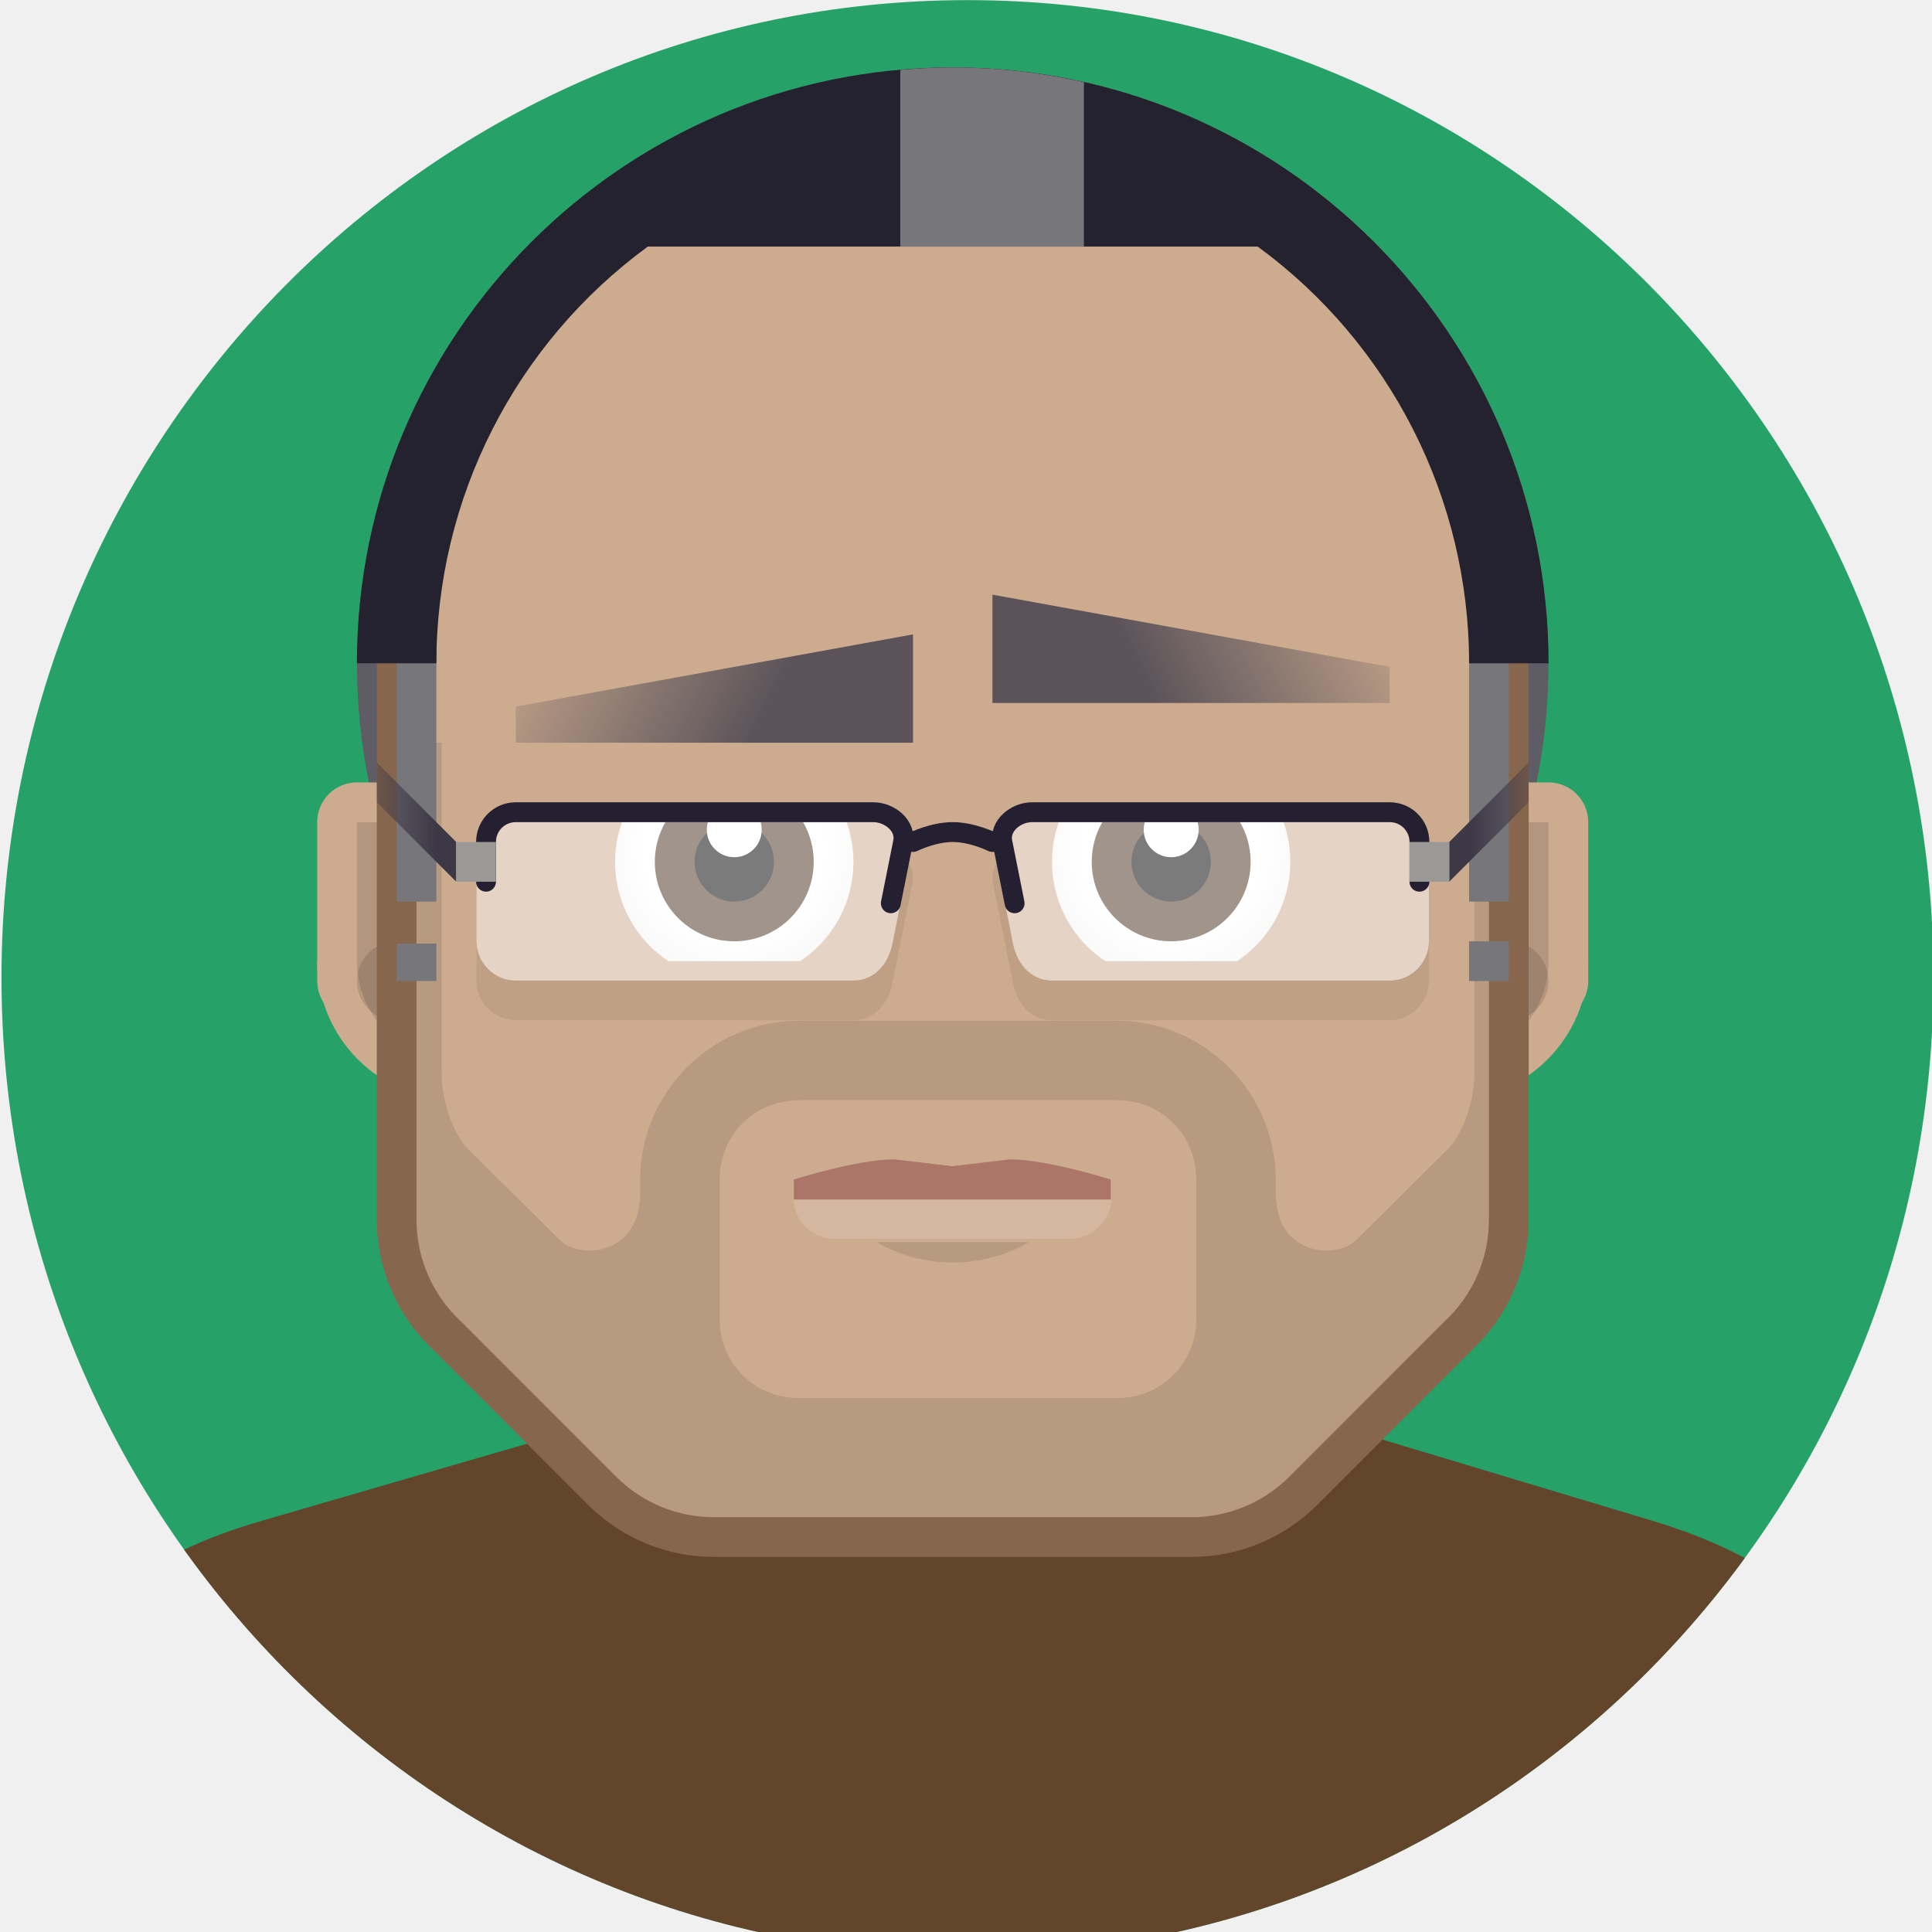
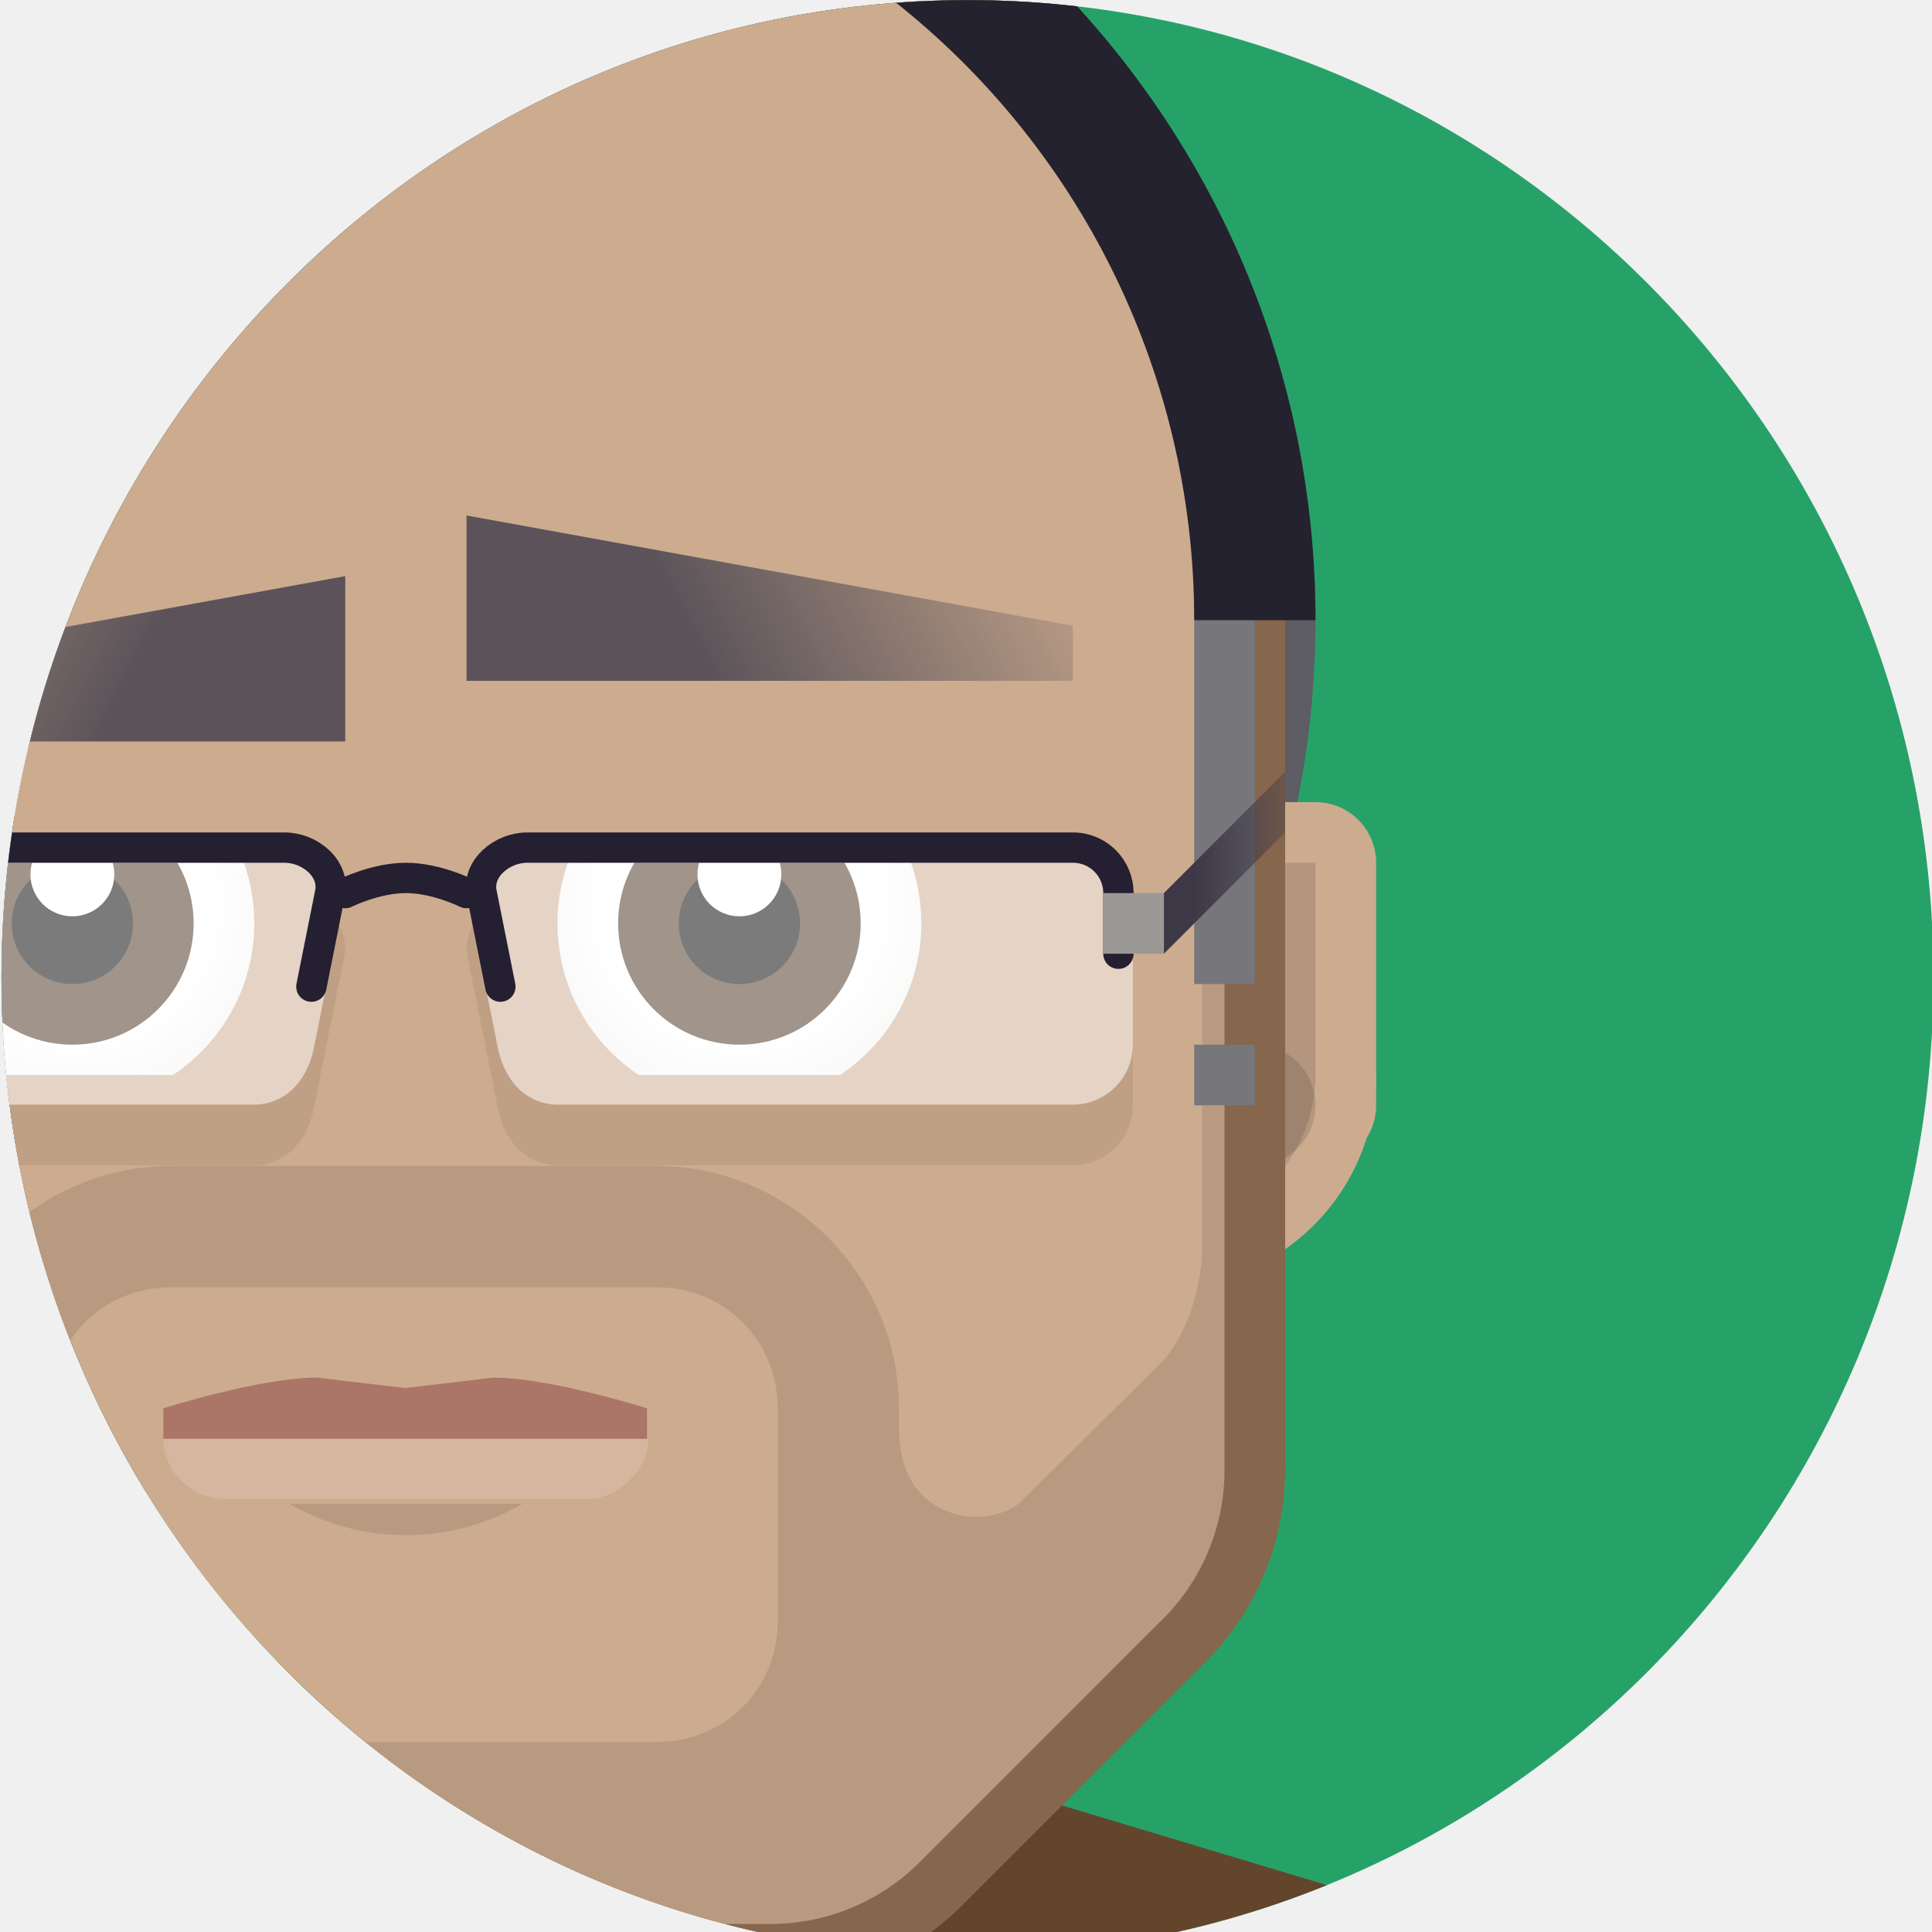
<svg xmlns="http://www.w3.org/2000/svg" xmlns:xlink="http://www.w3.org/1999/xlink" height="180" width="180" version="1.1" id="svg120">
  <defs id="defs24">
    <linearGradient id="c">
      <stop offset="0" stop-color="#fff" id="stop2" />
      <stop offset=".727" stop-color="#fff" id="stop4" />
      <stop offset="1" stop-color="#f6f5f4" id="stop6" />
    </linearGradient>
-     <linearGradient xlink:href="#a" id="g" gradientUnits="userSpaceOnUse" x1="52.954" y1="229.984" x2="39.951" y2="223.426" gradientTransform="matrix(-1,0,0,1,1180,257)" />
+     <linearGradient xlink:href="#a" id="g" gradientUnits="userSpaceOnUse" x1="52.954" y1="229.984" x2="39.951" y2="223.426" gradientTransform="matrix(-1.526717,0,0,1.526717,1186.175,135.7941)" />
    <linearGradient id="a">
      <stop offset="0" stop-color="#4b4752" id="stop10" />
      <stop offset="1" stop-color="#4b4752" stop-opacity="0" id="stop12" />
    </linearGradient>
    <linearGradient xlink:href="#b" id="i" gradientUnits="userSpaceOnUse" gradientTransform="matrix(0.8,0,0,1,18.5,0)" x1="88.781" y1="232.5" x2="94.5" y2="232.5" />
    <linearGradient id="b">
      <stop offset="0" stop-color="#3d3846" id="stop16" />
      <stop offset="1" stop-color="#3d3846" stop-opacity="0" id="stop18" />
    </linearGradient>
    <radialGradient xlink:href="#c" id="d" gradientUnits="userSpaceOnUse" gradientTransform="matrix(0.9088,0,0,0.9088,30.459,21.198)" cx="334" cy="231.209" fx="334" fy="231.209" r="7" />
    <radialGradient xlink:href="#c" id="e" gradientUnits="userSpaceOnUse" gradientTransform="matrix(0.9088,0,0,0.9088,30.459,21.198)" cx="334" cy="231.209" fx="334" fy="231.209" r="7" />
    <clipPath clipPathUnits="userSpaceOnUse" id="f" />
    <clipPath clipPathUnits="userSpaceOnUse" id="clipPath1017">
      <ellipse style="fill:#86664c;fill-opacity:1;stroke:none;stroke-width:1;stroke-opacity:1;stop-color:#000000" id="ellipse1019" cx="1116.744" cy="498.826" rx="48.641" ry="49.217" />
    </clipPath>
    <radialGradient xlink:href="#c" id="d-3" gradientUnits="userSpaceOnUse" gradientTransform="matrix(0.9088,0,0,0.9088,30.459,21.198)" cx="334" cy="231.209" fx="334" fy="231.209" r="7" />
    <radialGradient xlink:href="#c" id="e-3" gradientUnits="userSpaceOnUse" gradientTransform="matrix(0.9088,0,0,0.9088,30.459,21.198)" cx="334" cy="231.209" fx="334" fy="231.209" r="7" />
  </defs>
  <g id="g181" clip-path="url(#clipPath1017)" transform="matrix(1.850302,0,0,1.850302,-1976.174,-831.9014)">
    <rect width="98.692" height="98.435" x="1068.103" y="449.609" rx="0" ry="0" fill="#99c1f1" id="rect26" style="stroke-width:0.719;fill:#26a269" />
-     <path d="M 128.17,142.449 V 119.27 c 0,-8.41 -7.438,-12.85 -15.18,-15.18 L 64.856,89.614 15.01,104.092 c -8.076,2.345 -15.18,6.77 -15.18,15.179 v 23.178 z" fill="#63452c" id="path28" transform="matrix(0.7142908,0,0,0.7142908,1070.502,451.8211)" />
-     <circle style="font-variation-settings:normal" cx="1116" cy="483" r="30" fill="#5e5c64" id="circle30" />
-     <g transform="translate(692,77)" id="g48">
+     <path d="m 1158.774,588.574 v -25.277 c 0,-9.171 -8.111,-14.013 -16.554,-16.554 l -52.491,-15.786 -54.358,15.789 c -8.807,2.557 -16.554,7.383 -16.554,16.553 v 25.276 z" fill="#63452c" id="path28" style="stroke-width:1.091" />
+     <circle style="font-variation-settings:normal;stroke-width:1.527" cx="1088.465" cy="480.832" r="45.801" fill="#5e5c64" id="circle30" />
+     <g transform="matrix(1.526717,0,0,1.526717,441.137,-139.0149)" id="g48">
      <rect style="font-variation-settings:normal" width="8" height="12" x="448" y="412" rx="2" ry="2" fill="#cdab8f" id="rect32" />
      <path style="font-variation-settings:normal" d="m 456,421 a 7,7 0 0 1 -7,7 v -7 z" fill="#cdab8f" id="path34" />
      <path style="font-variation-settings:normal" d="m 454,414 v 7 a 5,5 0 0 1 -10,0 c 0,-1.573 0.742,-5.054 2,-5.998 V 414 h 3 z" opacity="0.124" id="path36" />
      <circle style="font-variation-settings:normal" cx="452" cy="422" r="2" opacity="0.124" id="circle38" />
      <rect style="font-variation-settings:normal" width="8" height="12" x="-400" y="412" rx="2" ry="2" transform="scale(-1,1)" fill="#cdab8f" id="rect40" />
      <path style="font-variation-settings:normal" d="m 392,421 a 7,7 0 0 0 7,7 v -7 z" fill="#cdab8f" id="path42" />
      <path style="font-variation-settings:normal" d="m 394,414 v 7 a 5,5 0 0 0 10,0 c 0,-1.573 -0.742,-5.054 -2,-5.998 V 414 h -3 z" opacity="0.124" id="path44" />
      <circle style="font-variation-settings:normal" cx="-396" cy="422" r="2" transform="scale(-1,1)" opacity="0.124" id="circle46" />
    </g>
-     <path d="m 1116,455 a 28,28 0 0 0 -28,28 v 28 c 0,2.308 0.967,4.38 2.52,5.838 l 7.855,7.86 A 7.974,7.974 0 0 0 1104,527 h 24 a 7.974,7.974 0 0 0 5.625,-2.303 l 7.856,-7.86 A 7.973,7.973 0 0 0 1144,511 v -28 a 28,28 0 0 0 -28,-28 z" fill="#cdab8f" id="path50" />
-     <path style="font-variation-settings:normal" d="m 1113.066,507.98 c -1.87,0 -5.066,1.014 -5.066,1.014 V 510 h 15.954 v -1.006 c 0,0 -3.197,-1.013 -5.067,-1.013 l -2.91,0.343 z" opacity="0.35" fill="#6c131e" id="path52" />
-     <path style="line-height:normal;font-variant-ligatures:normal;font-variant-position:normal;font-variant-caps:normal;font-variant-numeric:normal;font-variant-alternates:normal;font-variant-east-asian:normal;font-feature-settings:normal;font-variation-settings:normal;text-indent:0;text-align:start;text-decoration:none;text-decoration-line:none;text-decoration-style:solid;text-decoration-color:#000000;text-transform:none;text-orientation:mixed;white-space:normal;shape-padding:0;shape-margin:0;inline-size:0;isolation:auto;mix-blend-mode:normal;solid-color:#000000;solid-opacity:1" d="m 1108,510 h 16 c 0,1.019 -1.02,1.984 -2,1.984 h -12 c -0.964,0 -2,-0.822 -2,-1.984 z" color="#000000" font-weight="400" font-family="sans-serif" overflow="visible" opacity="0.137" fill="#ffffff" id="path54" />
-     <path style="font-variation-settings:normal" d="m 1119.842,512.146 a 7.683,7.683 0 0 1 -7.684,0" opacity="0.25" fill-opacity="0.402" id="path56" />
-     <g transform="translate(771,261)" id="g66">
+     <path d="m 1088.465,438.084 a 42.748,42.748 0 0 0 -42.748,42.748 v 42.748 c 0,3.524 1.476,6.687 3.847,8.913 l 11.992,12 a 12.174,12.174 0 0 0 8.588,3.514 h 36.641 a 12.174,12.174 0 0 0 8.588,-3.516 l 11.994,-12 a 12.173,12.173 0 0 0 3.846,-8.911 v -42.748 a 42.748,42.748 0 0 0 -42.748,-42.748 z" fill="#cdab8f" id="path50" style="stroke-width:1.527" />
+     <path style="font-variation-settings:normal;stroke-width:1.527" d="m 1083.986,518.969 c -2.855,0 -7.734,1.548 -7.734,1.548 v 1.536 h 24.357 v -1.536 c 0,0 -4.881,-1.547 -7.736,-1.547 l -4.443,0.524 z" opacity="0.35" fill="#6c131e" id="path52" />
+     <path style="line-height:normal;font-variant-ligatures:normal;font-variant-position:normal;font-variant-caps:normal;font-variant-numeric:normal;font-variant-alternates:normal;font-variant-east-asian:normal;font-feature-settings:normal;font-variation-settings:normal;text-indent:0;text-align:start;text-decoration:none;text-decoration-line:none;text-decoration-style:solid;text-decoration-color:#000000;text-transform:none;text-orientation:mixed;white-space:normal;shape-padding:0;shape-margin:0;inline-size:0;isolation:auto;mix-blend-mode:normal;solid-color:#000000;solid-opacity:1;stroke-width:1.527" d="m 1076.251,522.053 h 24.427 c 0,1.556 -1.557,3.029 -3.054,3.029 h -18.321 c -1.472,0 -3.053,-1.255 -3.053,-3.029 z" color="#000000" font-weight="400" font-family="sans-serif" overflow="visible" opacity="0.137" fill="#ffffff" id="path54" />
+     <path style="font-variation-settings:normal;stroke-width:1.527" d="m 1094.331,525.33 a 11.73,11.73 0 0 1 -11.731,0" opacity="0.25" fill-opacity="0.402" id="path56" />
+     <g transform="matrix(1.526717,0,0,1.526717,561.7476,141.9009)" id="g66">
      <circle cx="334" cy="232" r="6" fill="url(#d)" id="circle58" style="fill:url(#d-3)" />
      <circle cx="334" cy="232" r="4" fill="#47311f" id="circle60" />
      <circle cx="334" cy="232" r="2" id="circle62" />
      <circle cx="334" cy="230.383" r="1.383" fill="#ffffff" id="circle64" />
    </g>
-     <g transform="translate(793,261)" id="g76">
+     <g transform="matrix(1.526717,0,0,1.526717,595.3354,141.9009)" id="g76">
      <circle cx="334" cy="232" r="6" fill="url(#e)" id="circle68" style="fill:url(#e-3)" />
      <circle cx="334" cy="232" r="4" fill="#47311f" id="circle70" />
      <circle cx="334" cy="232" r="2" id="circle72" />
      <circle cx="334" cy="230.383" r="1.383" fill="#ffffff" id="circle74" />
    </g>
-     <path d="m 1137,484 h -20 v 7 h 20 z m 0,14 h -20 v 7 h 20 z m -42,0 h 20 v 7 h -20 z" fill="#cdab8f" id="path78" />
-     <path d="m 1088.264,487 v 24 c 0,2.308 0.967,4.38 2.52,5.838 l 7.856,7.859 a 7.974,7.974 0 0 0 5.625,2.303 h 24 a 7.974,7.974 0 0 0 5.625,-2.303 l 7.855,-7.859 a 7.975,7.975 0 0 0 2.52,-5.838 v -24 h -2 v 16.602 c 0,1.749 -0.74,3.27 -1.329,3.856 l -4.452,4.418 a 6.035,6.035 0 0 1 -0.401,0.363 2.598,2.598 0 0 1 -2.202,0.161 c -0.888,-0.35 -1.617,-1.131 -1.617,-2.798 V 509 c 0,-4.397 -3.602,-8 -8,-8 h -16 c -4.397,0 -8,3.603 -8,8 v 0.602 c 0,1.667 -0.729,2.448 -1.617,2.798 a 2.595,2.595 0 0 1 -2.2,-0.161 6.035,6.035 0 0 1 -0.404,-0.363 l -4.45,-4.418 c -0.59,-0.586 -1.328,-2.107 -1.328,-3.856 V 487 Z m 20,18 h 16 c 2.251,0 4,1.75 4,4 v 7 c 0,2.25 -1.749,4 -4,4 h -16 c -2.25,0 -4,-1.75 -4,-4 v -7 c 0,-2.25 1.75,-4 4,-4 z" fill="#b89a80" id="path80" />
-     <path d="m 1112.443,484 h -20 v 7 h 20 z" fill="#cdab8f" id="path86" />
-     <path style="line-height:normal;font-variant-ligatures:normal;font-variant-position:normal;font-variant-caps:normal;font-variant-numeric:normal;font-variant-alternates:normal;font-variant-east-asian:normal;font-feature-settings:normal;font-variation-settings:normal;text-indent:0;text-align:start;text-decoration:none;text-decoration-line:none;text-decoration-style:solid;text-decoration-color:#000000;text-transform:none;text-orientation:mixed;white-space:normal;shape-padding:0;shape-margin:0;inline-size:0;isolation:auto;mix-blend-mode:normal;solid-color:#000000;solid-opacity:1;fill:#86664c;fill-opacity:1" d="m 1116,454 c -16.004,0 -29,12.996 -29,29 v 28 a 8.984,8.984 0 0 0 2.836,6.566 l -0.024,-0.021 7.858,7.861 v 0.002 A 8.987,8.987 0 0 0 1104,528 h 24 c 2.464,0 4.705,-0.99 6.328,-2.592 v -0.002 l 7.858,-7.861 -0.024,0.021 A 8.984,8.984 0 0 0 1145,511 v -28 c 0,-16.004 -12.996,-29 -29,-29 z m 0,2 c 14.924,0 27,12.077 27,27 v 28 a 6.963,6.963 0 0 1 -2.203,5.11 l -0.012,0.01 -7.863,7.866 A 6.96,6.96 0 0 1 1128,526 h -24 a 6.96,6.96 0 0 1 -4.918,-2.01 v -0.004 l -7.863,-7.867 -0.012,-0.01 A 6.963,6.963 0 0 1 1089,511 v -28 c 0,-14.923 12.076,-27 27,-27 z" color="#000000" font-weight="400" font-family="sans-serif" overflow="visible" fill="#24222e" id="path88" />
-     <path id="h" style="font-variation-settings:normal;fill:url(#g)" d="m 1118,479.546 20,3.636 V 485 h -20 z" display="inline" opacity="0.876" vector-effect="none" fill="url(#g)" fill-opacity="1" stroke="none" stroke-width="7" stroke-linecap="square" stroke-linejoin="miter" stroke-miterlimit="4" stroke-dasharray="none" stroke-dashoffset="0" stroke-opacity="1" stop-color="#000000" />
-     <use xlink:href="#h" transform="matrix(-1,0,0,1,2232,2)" width="100%" height="100%" id="use91" x="0" y="0" />
-     <path style="font-variation-settings:normal" fill="#77767b" d="m 1088,480.882 h 2 V 495 h -2 z M 1142,480 h 2 v 15 h -2 z m -54,17.118 h 2 V 499 h -2 z M 1142,497 h 2 v 2 h -2 z" id="path93" />
-     <g transform="translate(1052,260)" id="g112">
+     <path d="m 1120.526,482.359 h -30.534 v 10.687 h 30.534 z m 0,21.374 h -30.534 v 10.687 h 30.534 z m -64.122,0 h 30.534 v 10.687 h -30.534 z" fill="#cdab8f" id="path78" style="stroke-width:1.527" />
+     <path d="m 1046.12,486.939 v 36.641 c 0,3.524 1.476,6.687 3.847,8.913 l 11.994,11.998 a 12.174,12.174 0 0 0 8.588,3.516 h 36.641 a 12.174,12.174 0 0 0 8.588,-3.516 l 11.992,-11.998 a 12.176,12.176 0 0 0 3.847,-8.913 v -36.641 h -3.054 v 25.347 c 0,2.67 -1.13,4.992 -2.029,5.887 l -6.797,6.745 a 9.214,9.214 0 0 1 -0.612,0.554 3.966,3.966 0 0 1 -3.362,0.246 c -1.356,-0.534 -2.469,-1.727 -2.469,-4.272 v -0.919 c 0,-6.713 -5.499,-12.214 -12.214,-12.214 h -24.427 c -6.713,0 -12.214,5.501 -12.214,12.214 v 0.919 c 0,2.545 -1.113,3.737 -2.469,4.272 a 3.962,3.962 0 0 1 -3.359,-0.246 9.214,9.214 0 0 1 -0.617,-0.554 l -6.794,-6.745 c -0.901,-0.895 -2.027,-3.217 -2.027,-5.887 v -25.347 z m 30.534,27.481 h 24.427 c 3.437,0 6.107,2.672 6.107,6.107 v 10.687 c 0,3.435 -2.67,6.107 -6.107,6.107 h -24.427 c -3.435,0 -6.107,-2.672 -6.107,-6.107 v -10.687 c 0,-3.435 2.672,-6.107 6.107,-6.107 z" fill="#b89a80" id="path80" style="stroke-width:1.527" />
+     <path d="M 1083.034,482.359 H 1052.5 v 10.687 h 30.534 z" fill="#cdab8f" id="path86" style="stroke-width:1.527" />
+     <path style="line-height:normal;font-variant-ligatures:normal;font-variant-position:normal;font-variant-caps:normal;font-variant-numeric:normal;font-variant-alternates:normal;font-variant-east-asian:normal;font-feature-settings:normal;font-variation-settings:normal;text-indent:0;text-align:start;text-decoration:none;text-decoration-line:none;text-decoration-style:solid;text-decoration-color:#000000;text-transform:none;text-orientation:mixed;white-space:normal;shape-padding:0;shape-margin:0;inline-size:0;isolation:auto;mix-blend-mode:normal;solid-color:#000000;solid-opacity:1;fill:#86664c;fill-opacity:1;stroke-width:1.527" d="m 1088.465,436.557 c -24.433,0 -44.275,19.841 -44.275,44.275 v 42.748 a 13.716,13.716 0 0 0 4.33,10.024 l -0.037,-0.032 11.997,12.002 v 0.003 a 13.721,13.721 0 0 0 9.664,3.957 h 36.641 c 3.762,0 7.183,-1.511 9.661,-3.957 v -0.003 l 11.997,-12.002 -0.037,0.032 a 13.716,13.716 0 0 0 4.333,-10.024 v -42.748 c 0,-24.434 -19.841,-44.275 -44.275,-44.275 z m 0,3.053 c 22.785,0 41.221,18.438 41.221,41.221 v 42.748 a 10.631,10.631 0 0 1 -3.363,7.802 l -0.018,0.015 -12.005,12.009 a 10.626,10.626 0 0 1 -7.514,3.075 h -36.641 a 10.626,10.626 0 0 1 -7.508,-3.069 v -0.006 l -12.005,-12.011 -0.018,-0.015 a 10.631,10.631 0 0 1 -3.369,-7.8 v -42.748 c 0,-22.783 18.437,-41.221 41.221,-41.221 z" color="#000000" font-weight="400" font-family="sans-serif" overflow="visible" fill="#24222e" id="path88" />
+     <path id="h" style="font-variation-settings:normal;fill:url(#g)" d="m 1091.518,475.559 30.534,5.551 v 2.776 h -30.534 z" display="inline" opacity="0.876" vector-effect="none" fill="url(#g)" fill-opacity="1" stroke="none" stroke-width="10.687" stroke-linecap="square" stroke-linejoin="miter" stroke-miterlimit="4" stroke-dasharray="none" stroke-dashoffset="0" stroke-opacity="1" stop-color="#000000" />
+     <use xlink:href="#h" transform="matrix(-1,0,0,1,2176.93,3.053433)" width="100%" height="100%" id="use91" x="0" y="0" />
+     <path style="font-variation-settings:normal;stroke-width:1.527" fill="#77767b" d="m 1045.717,477.598 h 3.053 v 21.554 h -3.053 z m 82.443,-1.347 h 3.053 v 22.901 h -3.053 z m -82.443,26.134 h 3.053 v 2.873 h -3.053 z m 82.443,-0.18 h 3.053 v 3.053 h -3.053 z" id="path93" />
+     <g transform="matrix(1.526717,0,0,1.526717,990.7549,140.3742)" id="g112">
      <g id="j" fill="none" stroke="#241f31" stroke-width="1" stroke-miterlimit="4" stroke-dasharray="none">
        <path style="font-variation-settings:normal" d="m 68,230.023 c -0.547,0 -1.065,0.213 -1.45,0.573 -0.383,0.36 -0.636,0.912 -0.519,1.498 l 1,5 c 0.095,0.475 0.291,0.93 0.617,1.285 0.327,0.355 0.805,0.598 1.352,0.598 h 17 c 1.087,0 1.977,-0.89 1.977,-1.977 v -5 c 0,-1.087 -0.89,-1.977 -1.977,-1.977 z" opacity="0.483" fill="#ffffff" stroke="none" stroke-linecap="square" id="path130" />
        <path style="font-variation-settings:normal" d="M 67.117,235.086 66.5,232 c -0.163,-0.815 0.669,-1.5 1.5,-1.5 h 18 c 0.831,0 1.5,0.669 1.5,1.5 v 2" stroke-linecap="round" id="path97" />
        <path style="font-variation-settings:normal;fill:url(#i)" d="m 88.5,231.5 4,-4 v 2 l -4,4 z" fill="url(#i)" stroke="none" stroke-linecap="round" transform="translate(0.5,0.5)" id="path99" />
        <path style="font-variation-settings:normal" d="m 74.219,77.035 c -0.174,0.31 -0.264,0.675 -0.188,1.059 l 1,5 c 0.095,0.475 0.291,0.93 0.617,1.285 0.327,0.355 0.805,0.598 1.352,0.598 h 17 c 1.087,0 1.977,-0.89 1.977,-1.977 v -2 c 0,1.087 -0.89,1.977 -1.977,1.977 H 77 a 1.834,1.834 0 0 1 -1.352,-0.598 c -0.326,-0.356 -0.522,-0.81 -0.617,-1.285 z" transform="translate(-8,156)" opacity="0.07" fill="#000000" stroke="none" stroke-linecap="square" id="path132" />
      </g>
      <use xlink:href="#j" transform="matrix(-1,0,0,1,128,0)" width="100%" height="100%" id="use104" x="0" y="0" />
      <path d="m 62,232 c 0,0 1,-0.5 2,-0.5 1,0 2,0.5 2,0.5" fill="none" stroke="#241f31" stroke-linecap="round" id="path106" />
      <path style="font-variation-settings:normal" fill="#9a9996" d="m 87,232 h 2 v 2 h -2 z" id="path108" />
      <path style="font-variation-settings:normal;fill:#9a9996;fill-opacity:1" fill="#c0bfbc" d="m 39,232 h 2 v 2 h -2 z" id="path110" />
    </g>
-     <path d="M 1115.855,453 C 1099.343,453.08 1086,466.488 1086,483 h 4 a 26,26 0 0 1 10.646,-20.98 l 30.71,-0.002 A 26,26 0 0 1 1142,483 h 4 c 0,-16.569 -13.431,-30 -30,-30 a 29,29 0 0 0 -0.144,0 z" fill="#24222e" id="path114" />
-     <path style="font-variation-settings:normal" d="m 1115.856,453 c -0.841,0.004 -1.672,0.05 -2.496,0.123 v 8.896 l 9.245,-0.001 v -8.279 a 30.074,30.074 0 0 0 -6.75,-0.739 z" fill="#77767b" id="path116" />
+     <path d="m 1088.244,435.031 c -25.209,0.122 -45.58,20.592 -45.58,45.801 h 6.107 a 39.695,39.695 0 0 1 16.253,-32.031 l 46.886,-0.003 a 39.695,39.695 0 0 1 16.25,32.034 h 6.107 c 0,-25.296 -20.505,-45.801 -45.801,-45.801 a 44.275,44.275 0 0 0 -0.22,0 z" fill="#24222e" id="path114" style="stroke-width:1.527" />
+     <path style="font-variation-settings:normal;stroke-width:1.527" d="m 1088.245,435.031 c -1.284,0.006 -2.553,0.076 -3.811,0.188 v 13.582 l 14.114,-0.002 v -12.64 a 45.914,45.914 0 0 0 -10.305,-1.128 z" fill="#77767b" id="path116" />
  </g>
</svg>
